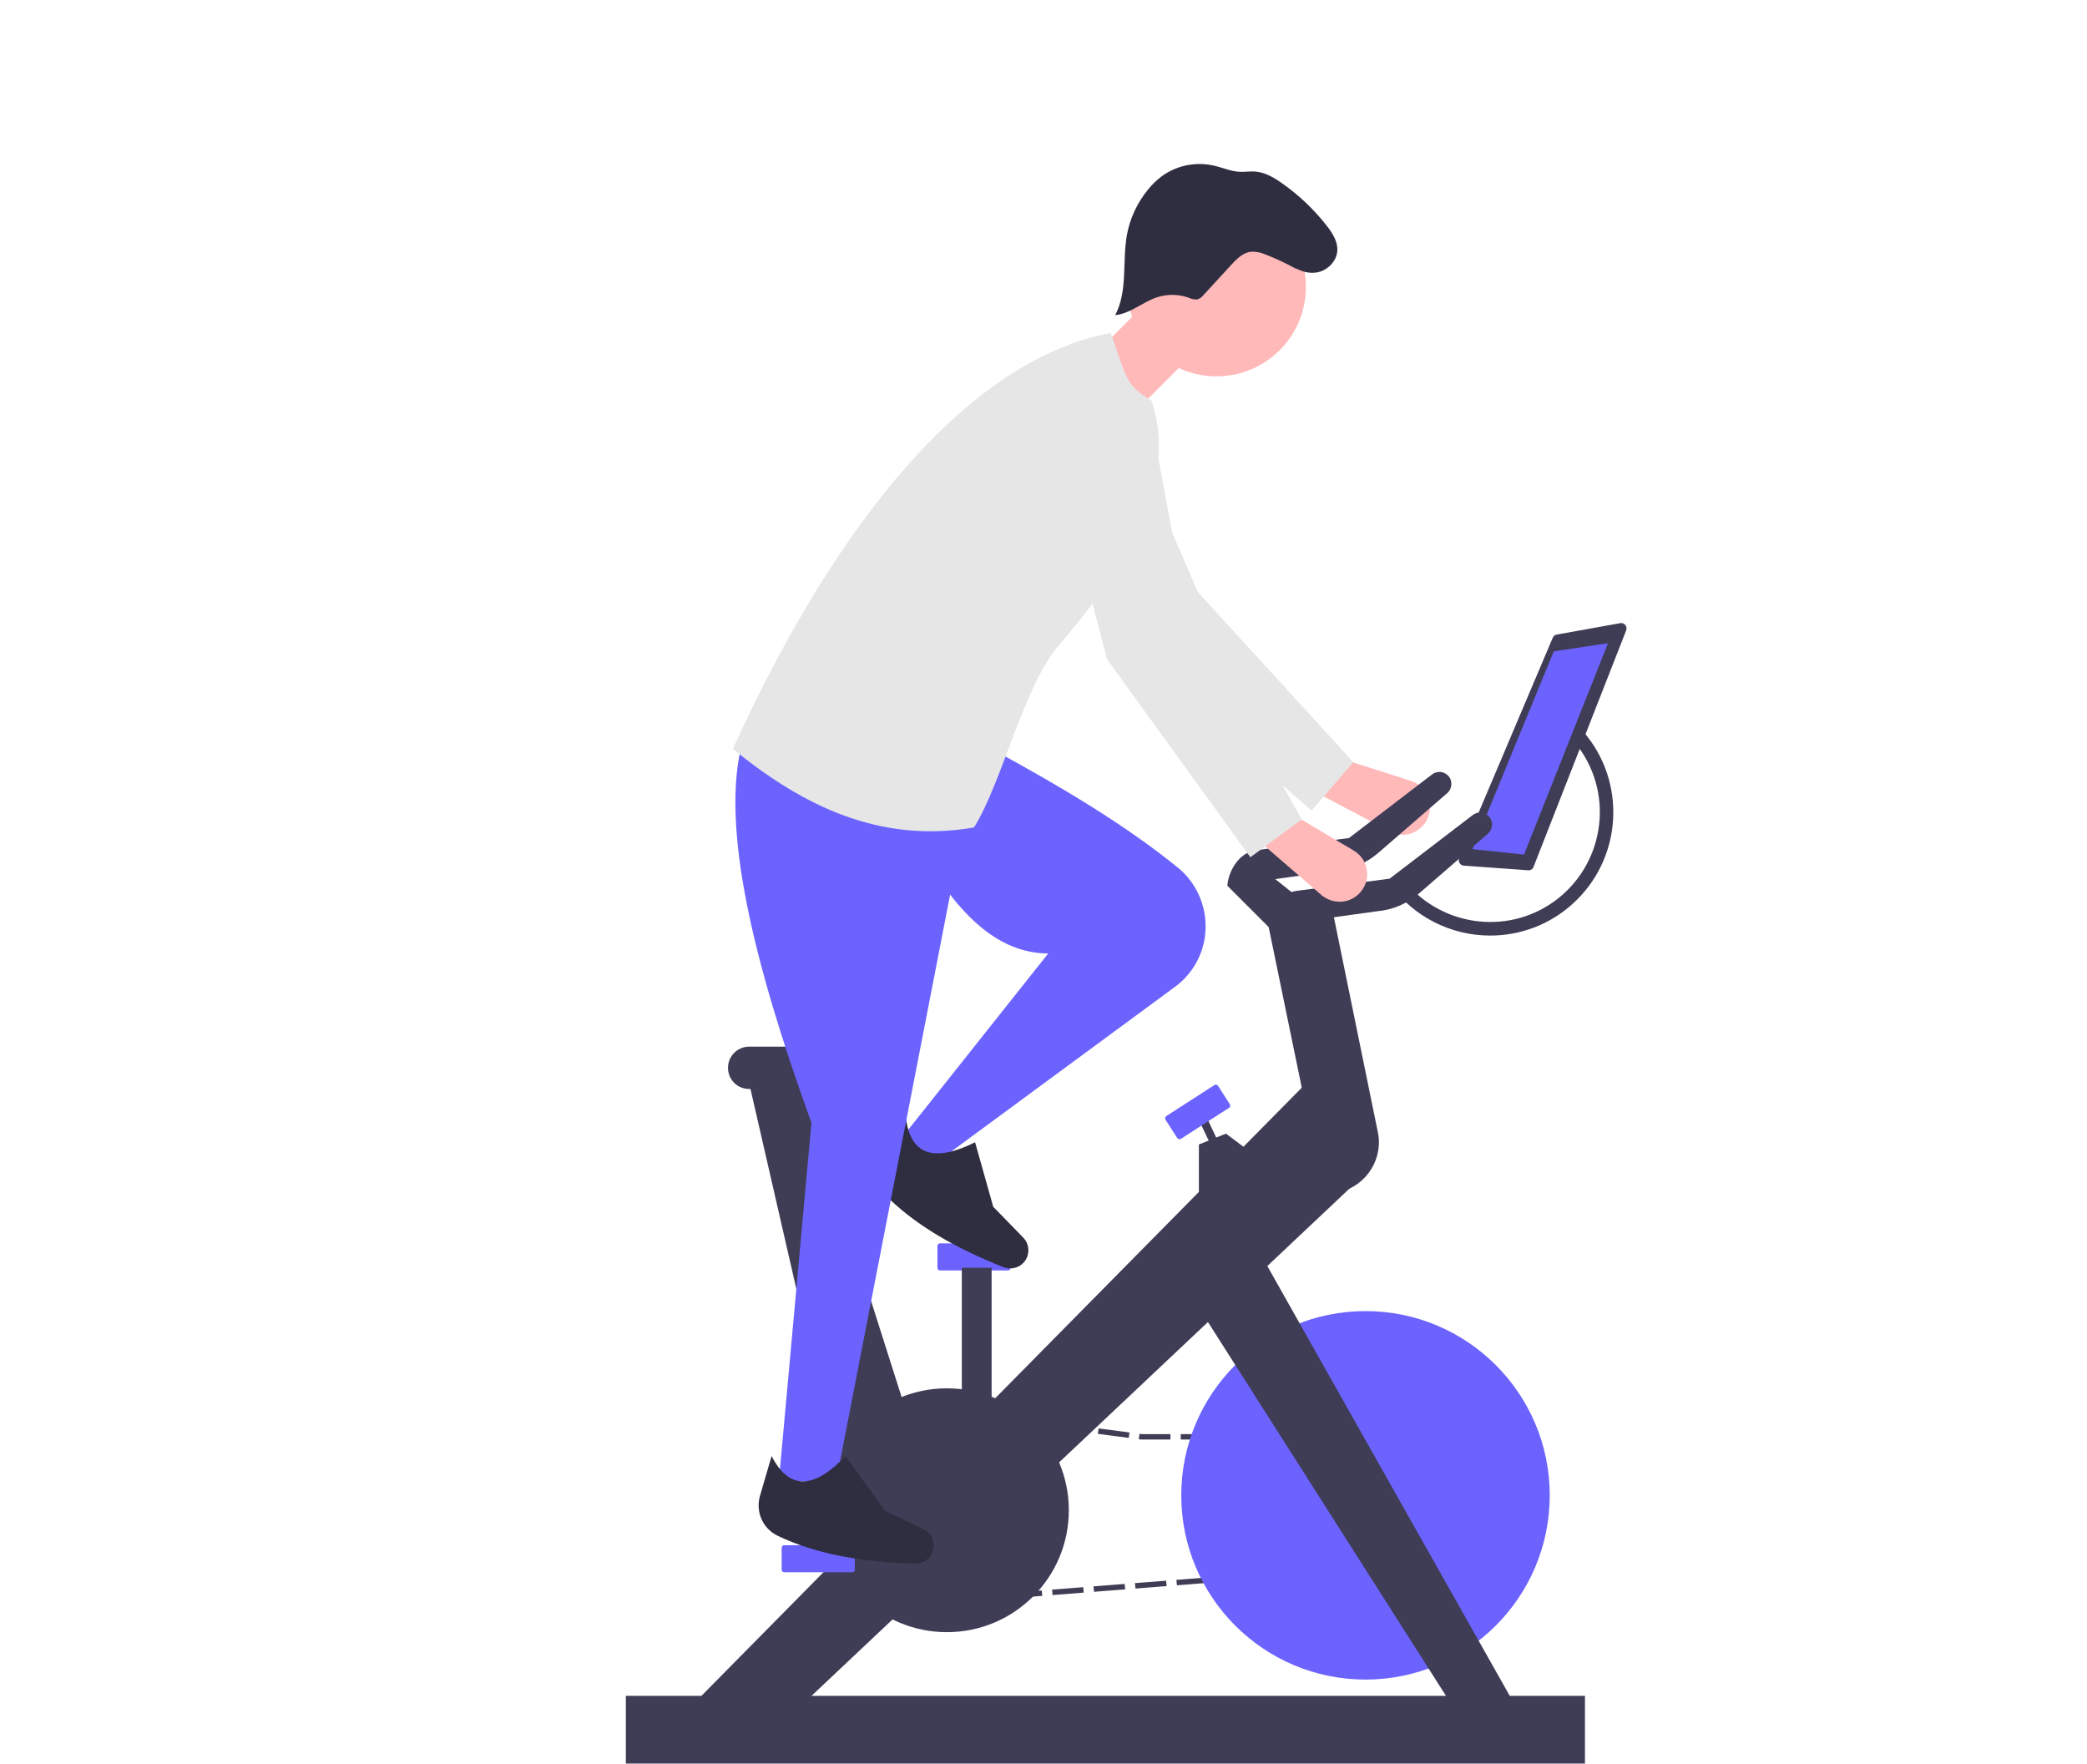
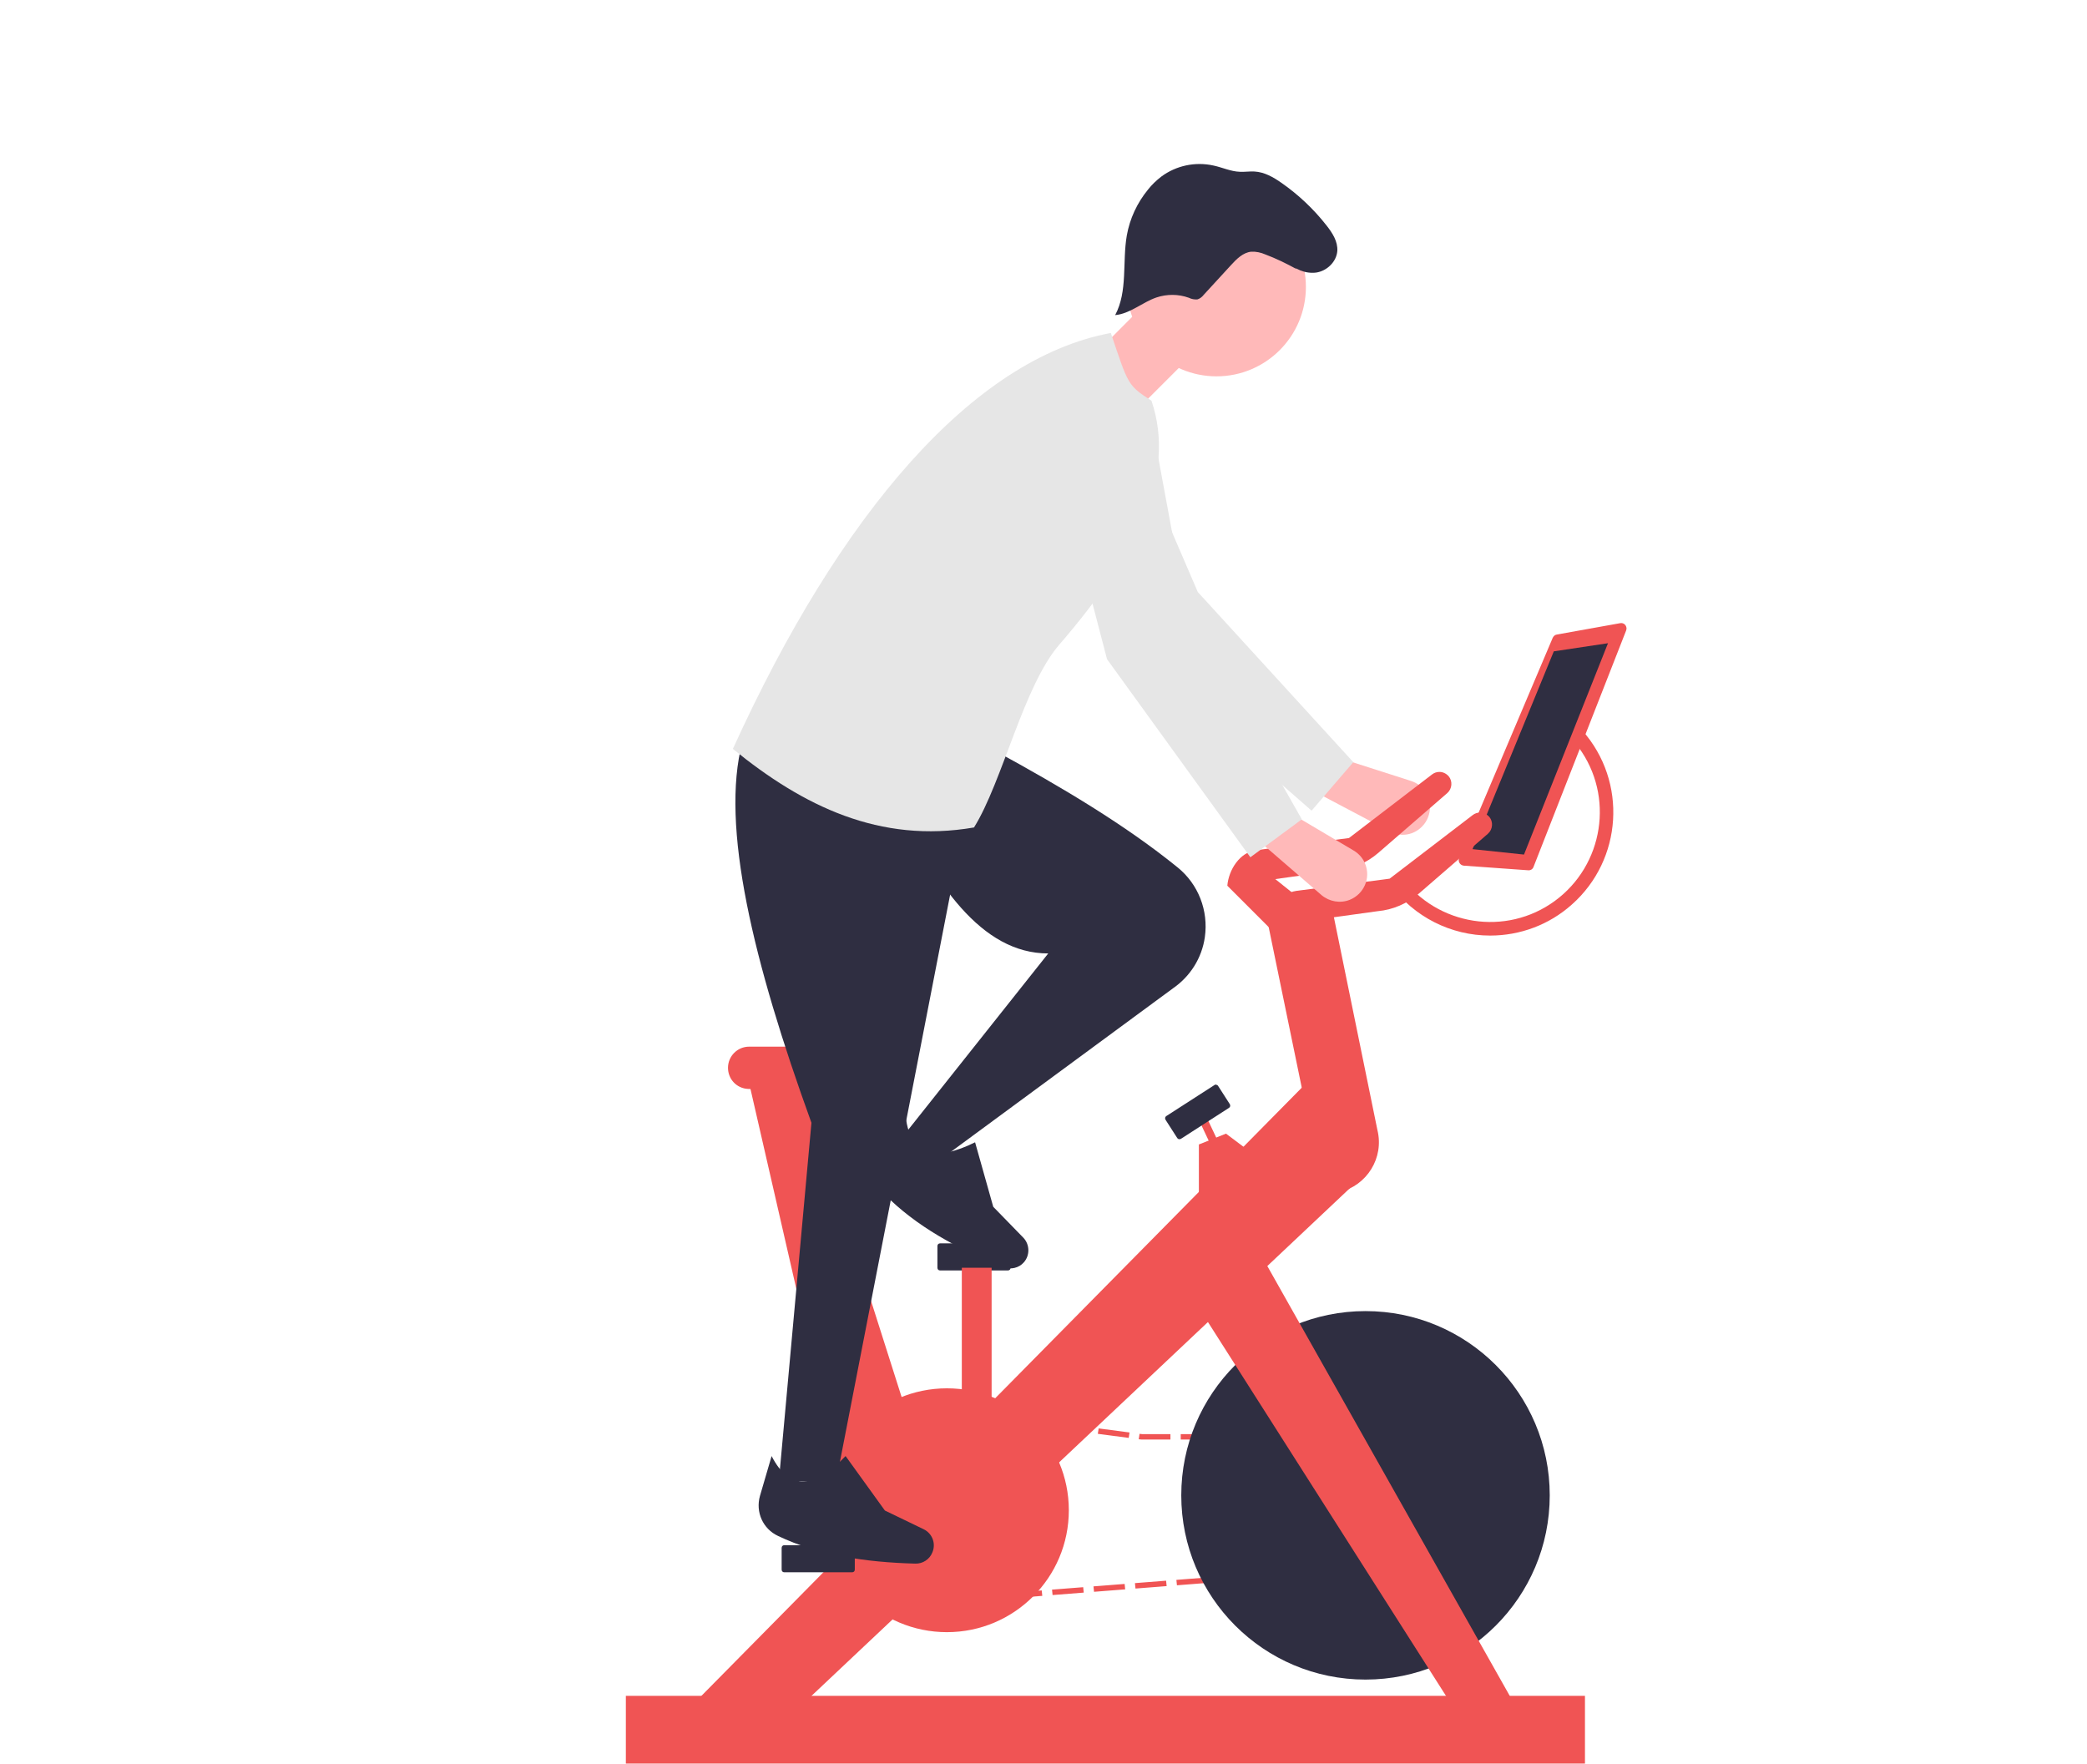
<svg xmlns="http://www.w3.org/2000/svg" version="1.1" id="Layer_1" x="0px" y="0px" viewBox="0 0 770.3 650.9" style="enable-background:new 0 0 770.3 650.9;" xml:space="preserve">
  <style type="text/css">
	.st0{fill:#FFB9B9;}
	.st1{fill:#E6E6E6;}
- 	.st2{fill:#3F3D56;}
- 	.st3{fill:#6C63FF;}
+ 	.st2{fill:#f05454;}
+ 	.st3{fill:#2F2E41;}
	.st4{fill:#2F2E41;}
</style>
  <path class="st0" d="M523.4,306.3L523.4,306.3c4.6-3.2,5.8-9.5,2.6-14.2c-1.3-1.9-3.1-3.2-5.3-3.9l-23.4-7.5l-12.8,11.1l28.4,15  C516.2,308.7,520.3,308.5,523.4,306.3z" />
  <path class="st1" d="M484.1,299.2l15.4-17.9l-57.4-62.8l-26.4-61.3c-3.6-8.3-12.6-12.9-21.5-10.9l0,0c-10.1,2.3-16.5,12.4-14.2,22.5  c0.4,1.6,0.9,3.1,1.6,4.5l34.5,66.4L484.1,299.2z" />
  <polygon class="st2" points="520.9,535.9 518,531.3 512.5,531.3 512.5,529.3 519,529.3 522.6,534.9 " />
  <path class="st2" d="M508.7,531.3h-11.5v-2h11.5V531.3z M493.3,531.3h-11.5v-2h11.5L493.3,531.3z M478,531.3h-11.5v-2H478L478,531.3  z M462.7,531.3h-11.5v-2h11.5L462.7,531.3z M447.3,531.3h-11.5v-2h11.5V531.3z M432,531.3l-10.7,0l-1-0.1l0.3-2l0.9,0.1H432V531.3z   M416.6,530.7l-11.4-1.5l0.3-2l11.4,1.5L416.6,530.7z M401.4,528.7l-11.4-1.5l0.3-2l11.4,1.5L401.4,528.7z M386.2,526.7l-11.4-1.5  l0.3-2l11.4,1.5L386.2,526.7z M371,524.7l-11.4-1.5l0.3-2l11.4,1.5L371,524.7z" />
  <polygon class="st2" points="350.8,526.9 348.8,526.8 349,519.7 356.1,520.6 355.8,522.6 351,522 " />
  <path class="st2" d="M349.3,580.4l-2-0.1l0.4-13.4l2,0.1L349.3,580.4z M349.8,562.6l-2-0.1l0.4-13.4l2,0.1L349.8,562.6z   M350.3,544.7l-2-0.1l0.4-13.4l2,0.1L350.3,544.7z" />
  <polygon class="st2" points="347,591.9 347.2,584.8 349.2,584.9 349,589.8 353.9,589.4 354.1,591.4 " />
  <path class="st2" d="M357.9,591.1l-0.2-2l11.5-0.9l0.2,2L357.9,591.1z M373.2,589.9l-0.2-2l11.5-0.9l0.2,2L373.2,589.9z   M388.5,588.7l-0.2-2l11.5-0.9l0.2,2L388.5,588.7z M403.8,587.5l-0.2-2l11.5-0.9l0.2,2L403.8,587.5z M419.1,586.3l-0.2-2l11.5-0.9  l0.2,2L419.1,586.3z M434.4,585.1l-0.2-2l11.5-0.9l0.2,2L434.4,585.1z M449.7,583.9l-0.2-2l11.5-0.9l0.2,2L449.7,583.9z M465,582.8  l-0.2-2l11.5-0.9l0.2,2L465,582.8z M480.4,581.6l-0.2-2l11.5-0.9l0.2,2L480.4,581.6z M495.7,580.4l-0.2-2l11.5-0.9l0.2,2  L495.7,580.4z M511,579.2l-0.2-2l11.5-0.9l0.2,2L511,579.2z M526.3,578l-0.2-2l11.5-0.9l0.2,2L526.3,578z" />
  <polygon class="st2" points="541.6,576.8 541.4,574.8 545.8,574.5 543.4,570.8 545.1,569.8 549.2,576.2 " />
  <path class="st2" d="M540.9,567l-7.5-11.6l1.7-1.1l7.5,11.6L540.9,567z M530.9,551.5l-7.5-11.6l1.7-1.1l7.5,11.6L530.9,551.5z" />
  <circle class="st3" cx="504" cy="551.9" r="68" />
  <polygon class="st2" points="560,630.8 460.5,454.4 438.5,476.4 536.5,630.3 " />
  <polygon class="st2" points="258.5,626.3 482,399.9 500.5,436.4 288.5,636.3 " />
  <circle class="st2" cx="349.5" cy="557.4" r="45" />
  <path class="st3" d="M289.5,570.3c-0.6,0-1,0.4-1,1v8c0,0.6,0.4,1,1,1h25c0.6,0,1-0.4,1-1v-8c0-0.6-0.4-1-1-1H289.5z" />
  <path class="st3" d="M347,458.9c-0.6,0-1,0.4-1,1v8c0,0.6,0.4,1,1,1h25c0.6,0,1-0.4,1-1v-8c0-0.6-0.4-1-1-1H347z" />
  <polygon class="st2" points="468.5,442.4 442.5,442.4 442.5,422.4 452.5,418.4 468.5,430.4 " />
  <rect x="445.5" y="413.4" transform="matrix(0.904 -0.4276 0.4276 0.904 -136.3896 231.4137)" class="st2" width="3" height="12" />
  <path class="st3" d="M448.7,400.3c-0.2,0-0.4,0.1-0.5,0.2l-17.7,11.4c-0.5,0.3-0.6,0.9-0.3,1.4l4.3,6.7c0.3,0.5,0.9,0.6,1.4,0.3  l17.7-11.4v0c0.5-0.3,0.6-0.9,0.3-1.4l-4.3-6.7c-0.1-0.2-0.4-0.4-0.6-0.4C448.8,400.3,448.7,400.3,448.7,400.3z" />
  <path class="st2" d="M488.5,440.4L488.5,440.4L468,340.9l24-4l16.4,80.2c2.5,10.2-3.8,20.4-14,22.9  C492.5,440.3,490.5,440.5,488.5,440.4z" />
  <path class="st2" d="M564,321.2l-23.7-1.7c-1.1-0.1-1.9-1-1.9-2.1c0-0.2,0.1-0.4,0.2-0.6l34.5-81.4c0.3-0.6,0.8-1.1,1.5-1.2L598,230  c1.1-0.2,2.1,0.5,2.3,1.6c0.1,0.4,0,0.7-0.1,1.1L566,320C565.7,320.8,564.9,321.3,564,321.2z" />
  <polygon class="st3" points="543.5,313.4 562.5,315.4 593.5,237.4 573.5,240.4 " />
  <polygon class="st2" points="336.5,527.3 311.5,552.3 275.5,395.4 295.5,398.4 " />
  <path class="st2" d="M307.4,398.1l-4.3-1.3c-8.5,3.7-17.7,5.5-27,5.1c-4.2-0.2-7.4-3.6-7.4-7.8l0,0c0-4.3,3.5-7.8,7.8-7.8h37.7  c2.1,0,3.8,1.7,3.8,3.8l0,0l0,0c0,4.6-3.7,8.3-8.3,8.3C308.9,398.5,308.1,398.3,307.4,398.1z" />
  <path class="st2" d="M546.3,299.9c-1,0-1.9,0.3-2.7,0.9l-30.7,23.5l-34.4,4.5c-5.9,0.8-10,7.2-10.5,13.1l40.5-5.6  c5.6-0.5,10.9-2.8,15.2-6.5l25.5-22.1c1.8-1.6,2-4.4,0.5-6.2C548.8,300.5,547.6,299.9,546.3,299.9z" />
  <path class="st2" d="M531.3,284.9c-1,0-1.9,0.3-2.7,0.9l-30.7,23.5l-34.4,4.5c-5.9,0.8-10,7.2-10.5,13.1l40.5-5.6  c5.6-0.5,10.9-2.8,15.2-6.5l25.5-22.1c1.8-1.6,2-4.4,0.5-6.2C533.8,285.5,532.6,284.9,531.3,284.9z" />
  <path class="st2" d="M550,345.3c-14.5,0-28.1-6.9-36.7-18.6l4-3c13.2,18,38.6,22,56.6,8.8c18-13.2,22-38.6,8.8-56.6  c-0.7-1-1.5-2-2.3-2.9l3.7-3.3c16.6,18.8,14.8,47.6-4,64.2C571.8,341.3,561.1,345.3,550,345.3L550,345.3z" />
  <rect x="231" y="625.9" class="st2" width="354" height="25" />
  <path class="st0" d="M498.2,332.1L498.2,332.1c5.2-2.1,7.8-8,5.7-13.2c-0.8-2.1-2.3-3.8-4.3-5l-21.1-12.5l-15,8l24.3,21  C490.7,332.8,494.7,333.5,498.2,332.1z" />
  <path class="st3" d="M332.5,420.4l14,8l86.4-63.6c6.4-4.4,10.7-11.2,11.8-18.9l0,0c1.4-9.8-2.4-19.6-10.1-25.8  c-19.1-15.5-42.7-29.6-67.7-43.2l-37,18c15.2,31.3,32.2,57,57,57L332.5,420.4z" />
  <path class="st4" d="M326.4,440.7c11.6,11.8,26.9,20.2,44,27c2.6,1,5.7,0.3,7.5-1.8l0,0c2.3-2.6,2.2-6.6-0.2-9.1l-11.1-11.4  l-6.7-23.8c-14.4,7.1-23.8,5.5-25.6-9.4l-9.1,12.4C321.6,429.5,322.1,436.4,326.4,440.7z" />
  <path class="st3" d="M287.5,546.3l21,1l48-247L274,273.9c-8.2,30.8,4,81.2,25.5,140.5L287.5,546.3z" />
  <circle class="st0" cx="449" cy="105.9" r="33" />
  <polygon class="st0" points="388.5,146.4 409.5,161.4 441.5,129.4 425.5,109.3 " />
  <path class="st1" d="M270.5,276.4c25.9,21.1,54.2,35,89,29c10.5-16.8,18.3-52.3,31.5-67.5c28.8-33.3,43.2-63,34-90  c-8.9-5.8-8.5-5.8-15-25C359.1,132.3,309.9,189.7,270.5,276.4z" />
  <path class="st4" d="M287.2,566.9c14.9,7.1,32.2,9.7,50.6,10.2c2.8,0.1,5.4-1.6,6.4-4.3l0,0c1.3-3.3-0.2-6.9-3.3-8.4l-14.3-6.9  l-14.5-20.1c-11.1,11.6-20.5,13.3-27.3,0l-4.3,14.7C278.8,558.1,281.6,564.3,287.2,566.9z" />
  <path class="st1" d="M461.5,316.4l19-14l-42-74l-12.1-65.6c-1.7-8.9-9.4-15.4-18.5-15.4l0,0c-10.4,0-18.8,8.4-18.8,18.8  c0,1.6,0.2,3.2,0.6,4.7l18.9,72.4L461.5,316.4z" />
  <rect x="355" y="467.9" class="st2" width="11" height="60" />
  <path class="st4" d="M475.1,96.3c2.6,3.1,6.7,4.8,10.7,4.3c4-0.6,7.5-4,7.8-8c0.2-3.5-1.8-6.6-4-9.4c-4.7-6-10.3-11.3-16.6-15.7  c-3-2.1-6.3-4-10-4.2c-1.8-0.1-3.6,0.2-5.4,0.1c-3.3-0.1-6.4-1.6-9.7-2.3c-6.7-1.5-13.8,0-19.3,4.1c-1.8,1.4-3.5,3-4.9,4.8  c-4,4.9-6.7,10.7-7.8,16.9c-1.7,9.8,0.4,20.6-4.3,29.4c5.5-0.5,10-4.7,15.2-6.5c3.9-1.3,8.1-1.3,12,0.1c1,0.5,2.1,0.7,3.2,0.6  c0.9-0.3,1.7-0.9,2.3-1.7l10.1-11c2-2.2,4.4-4.6,7.4-4.9c1.8-0.1,3.6,0.3,5.2,1c4,1.5,7.9,3.4,11.7,5.5" />
  <polygon class="st2" points="456,324.9 453,326.9 473,346.9 485,335.9 465,319.9 " />
</svg>
